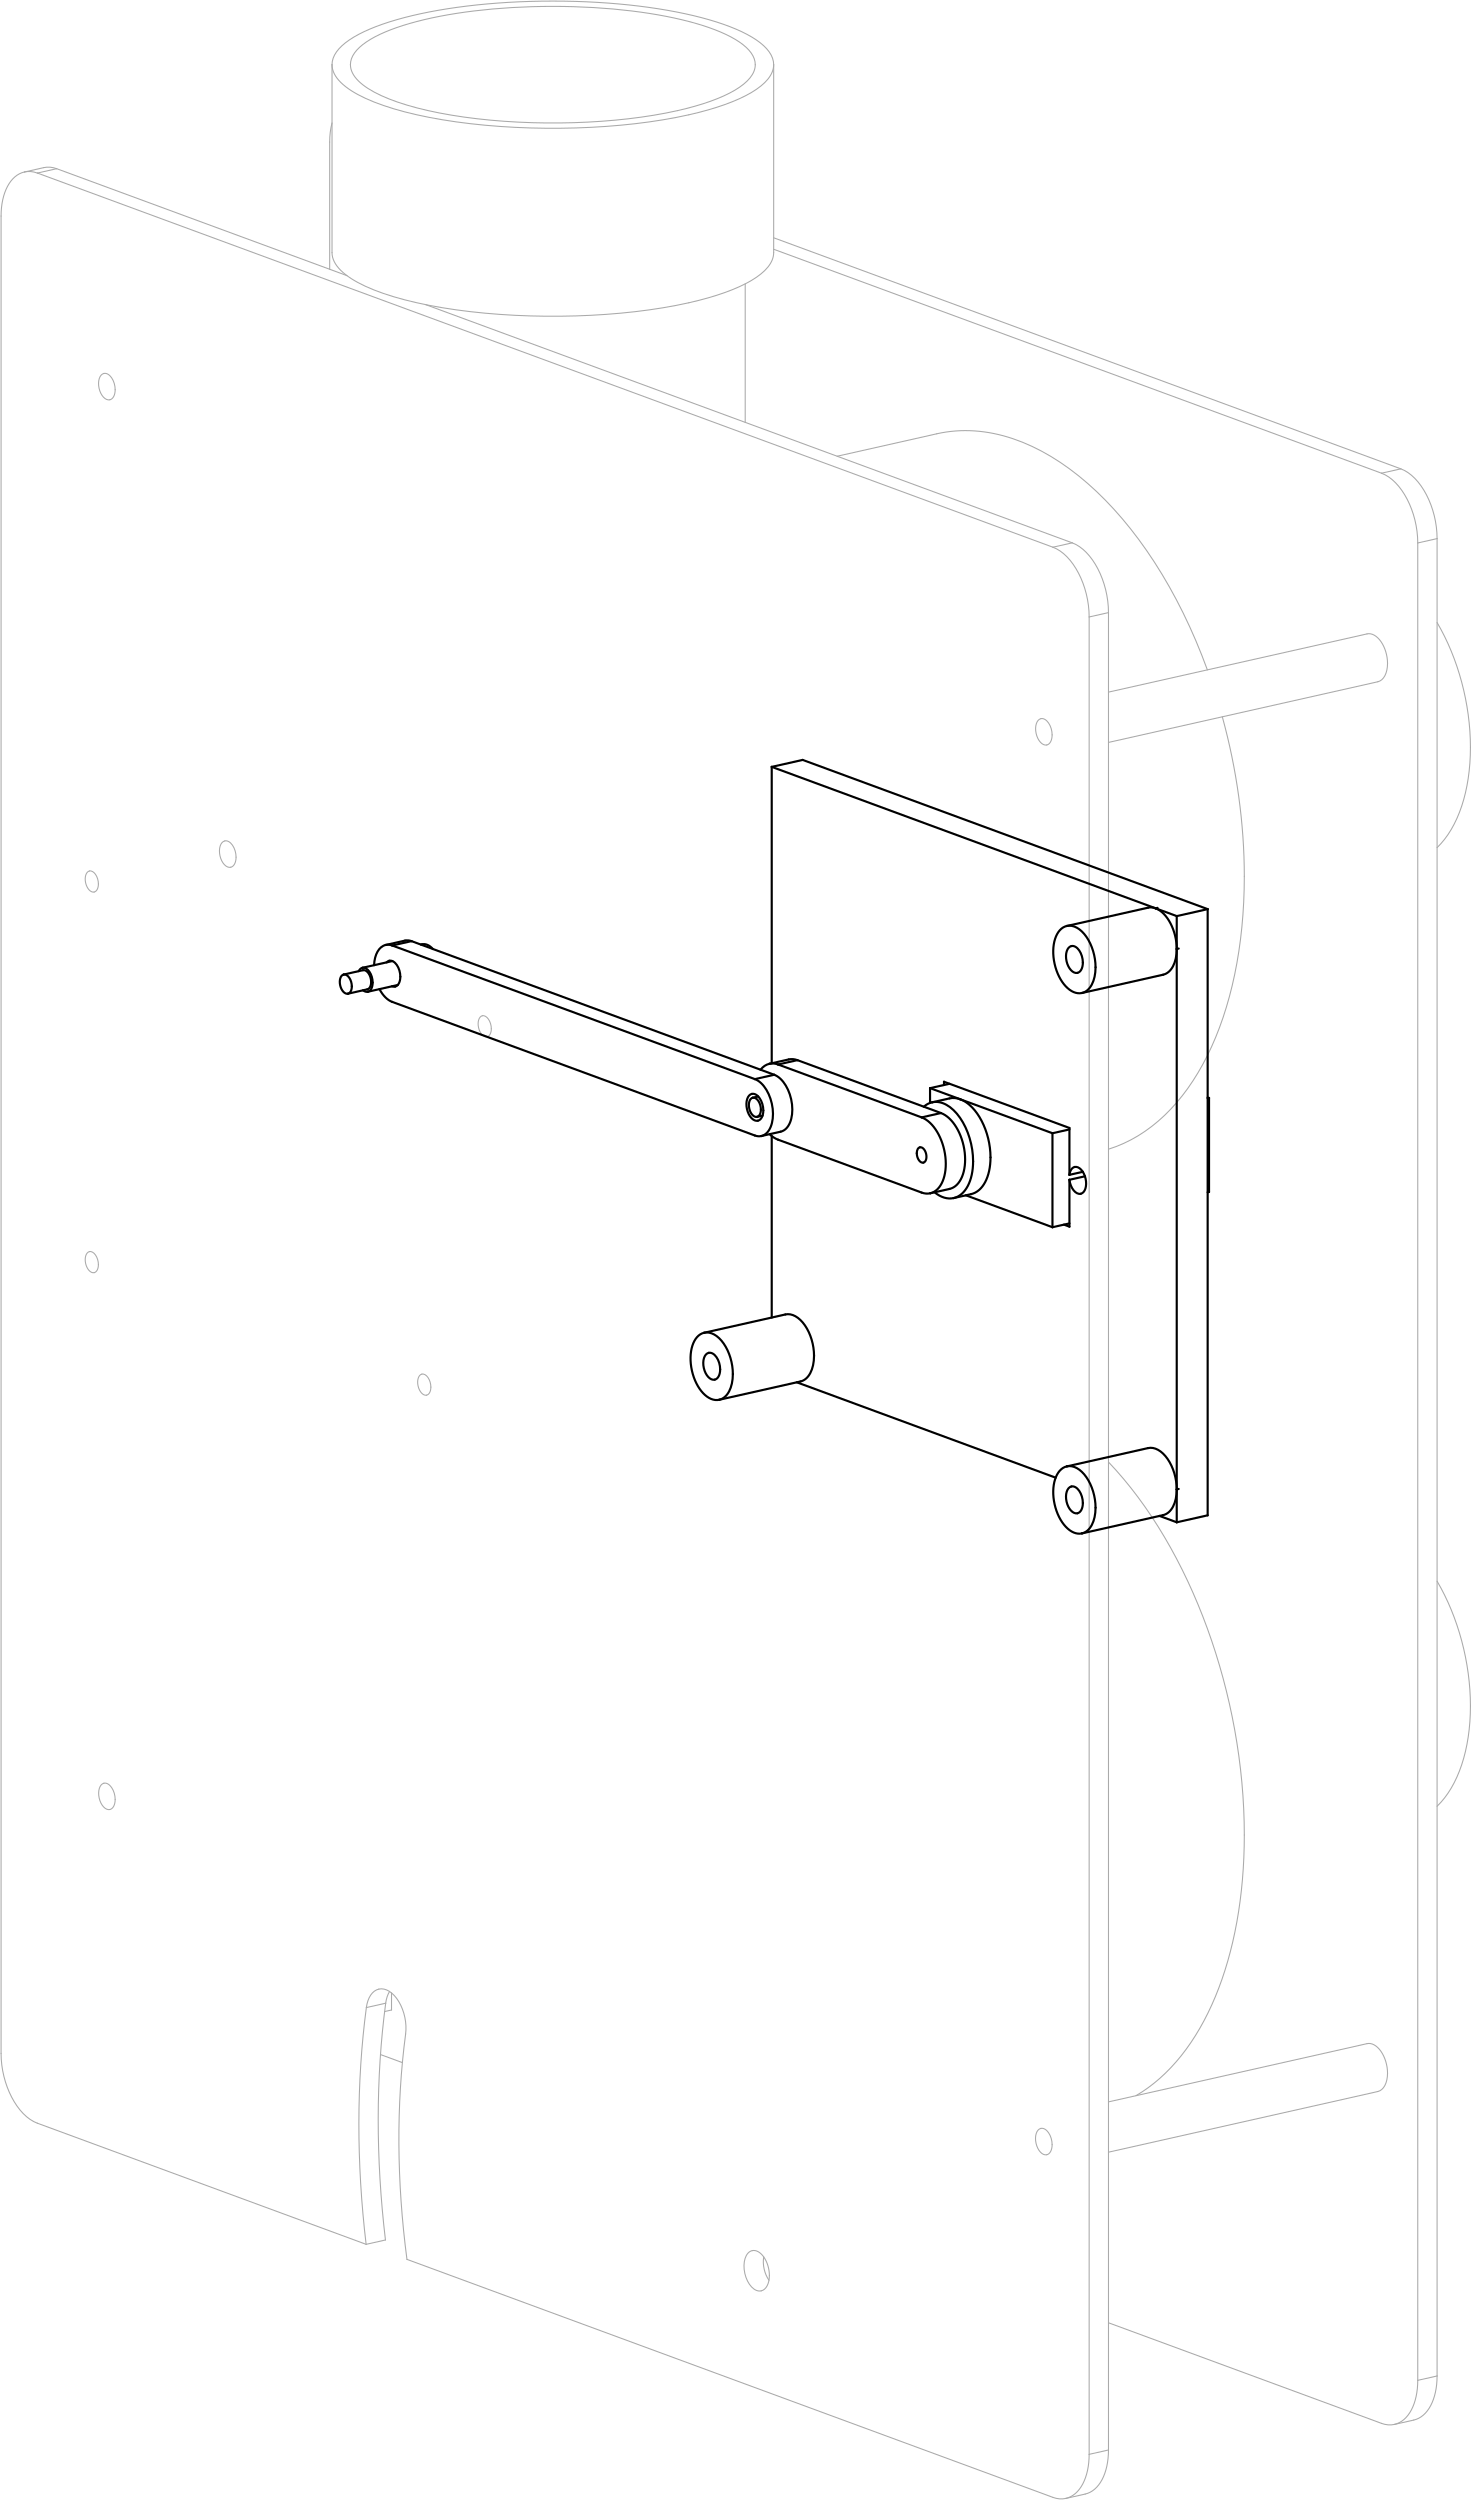
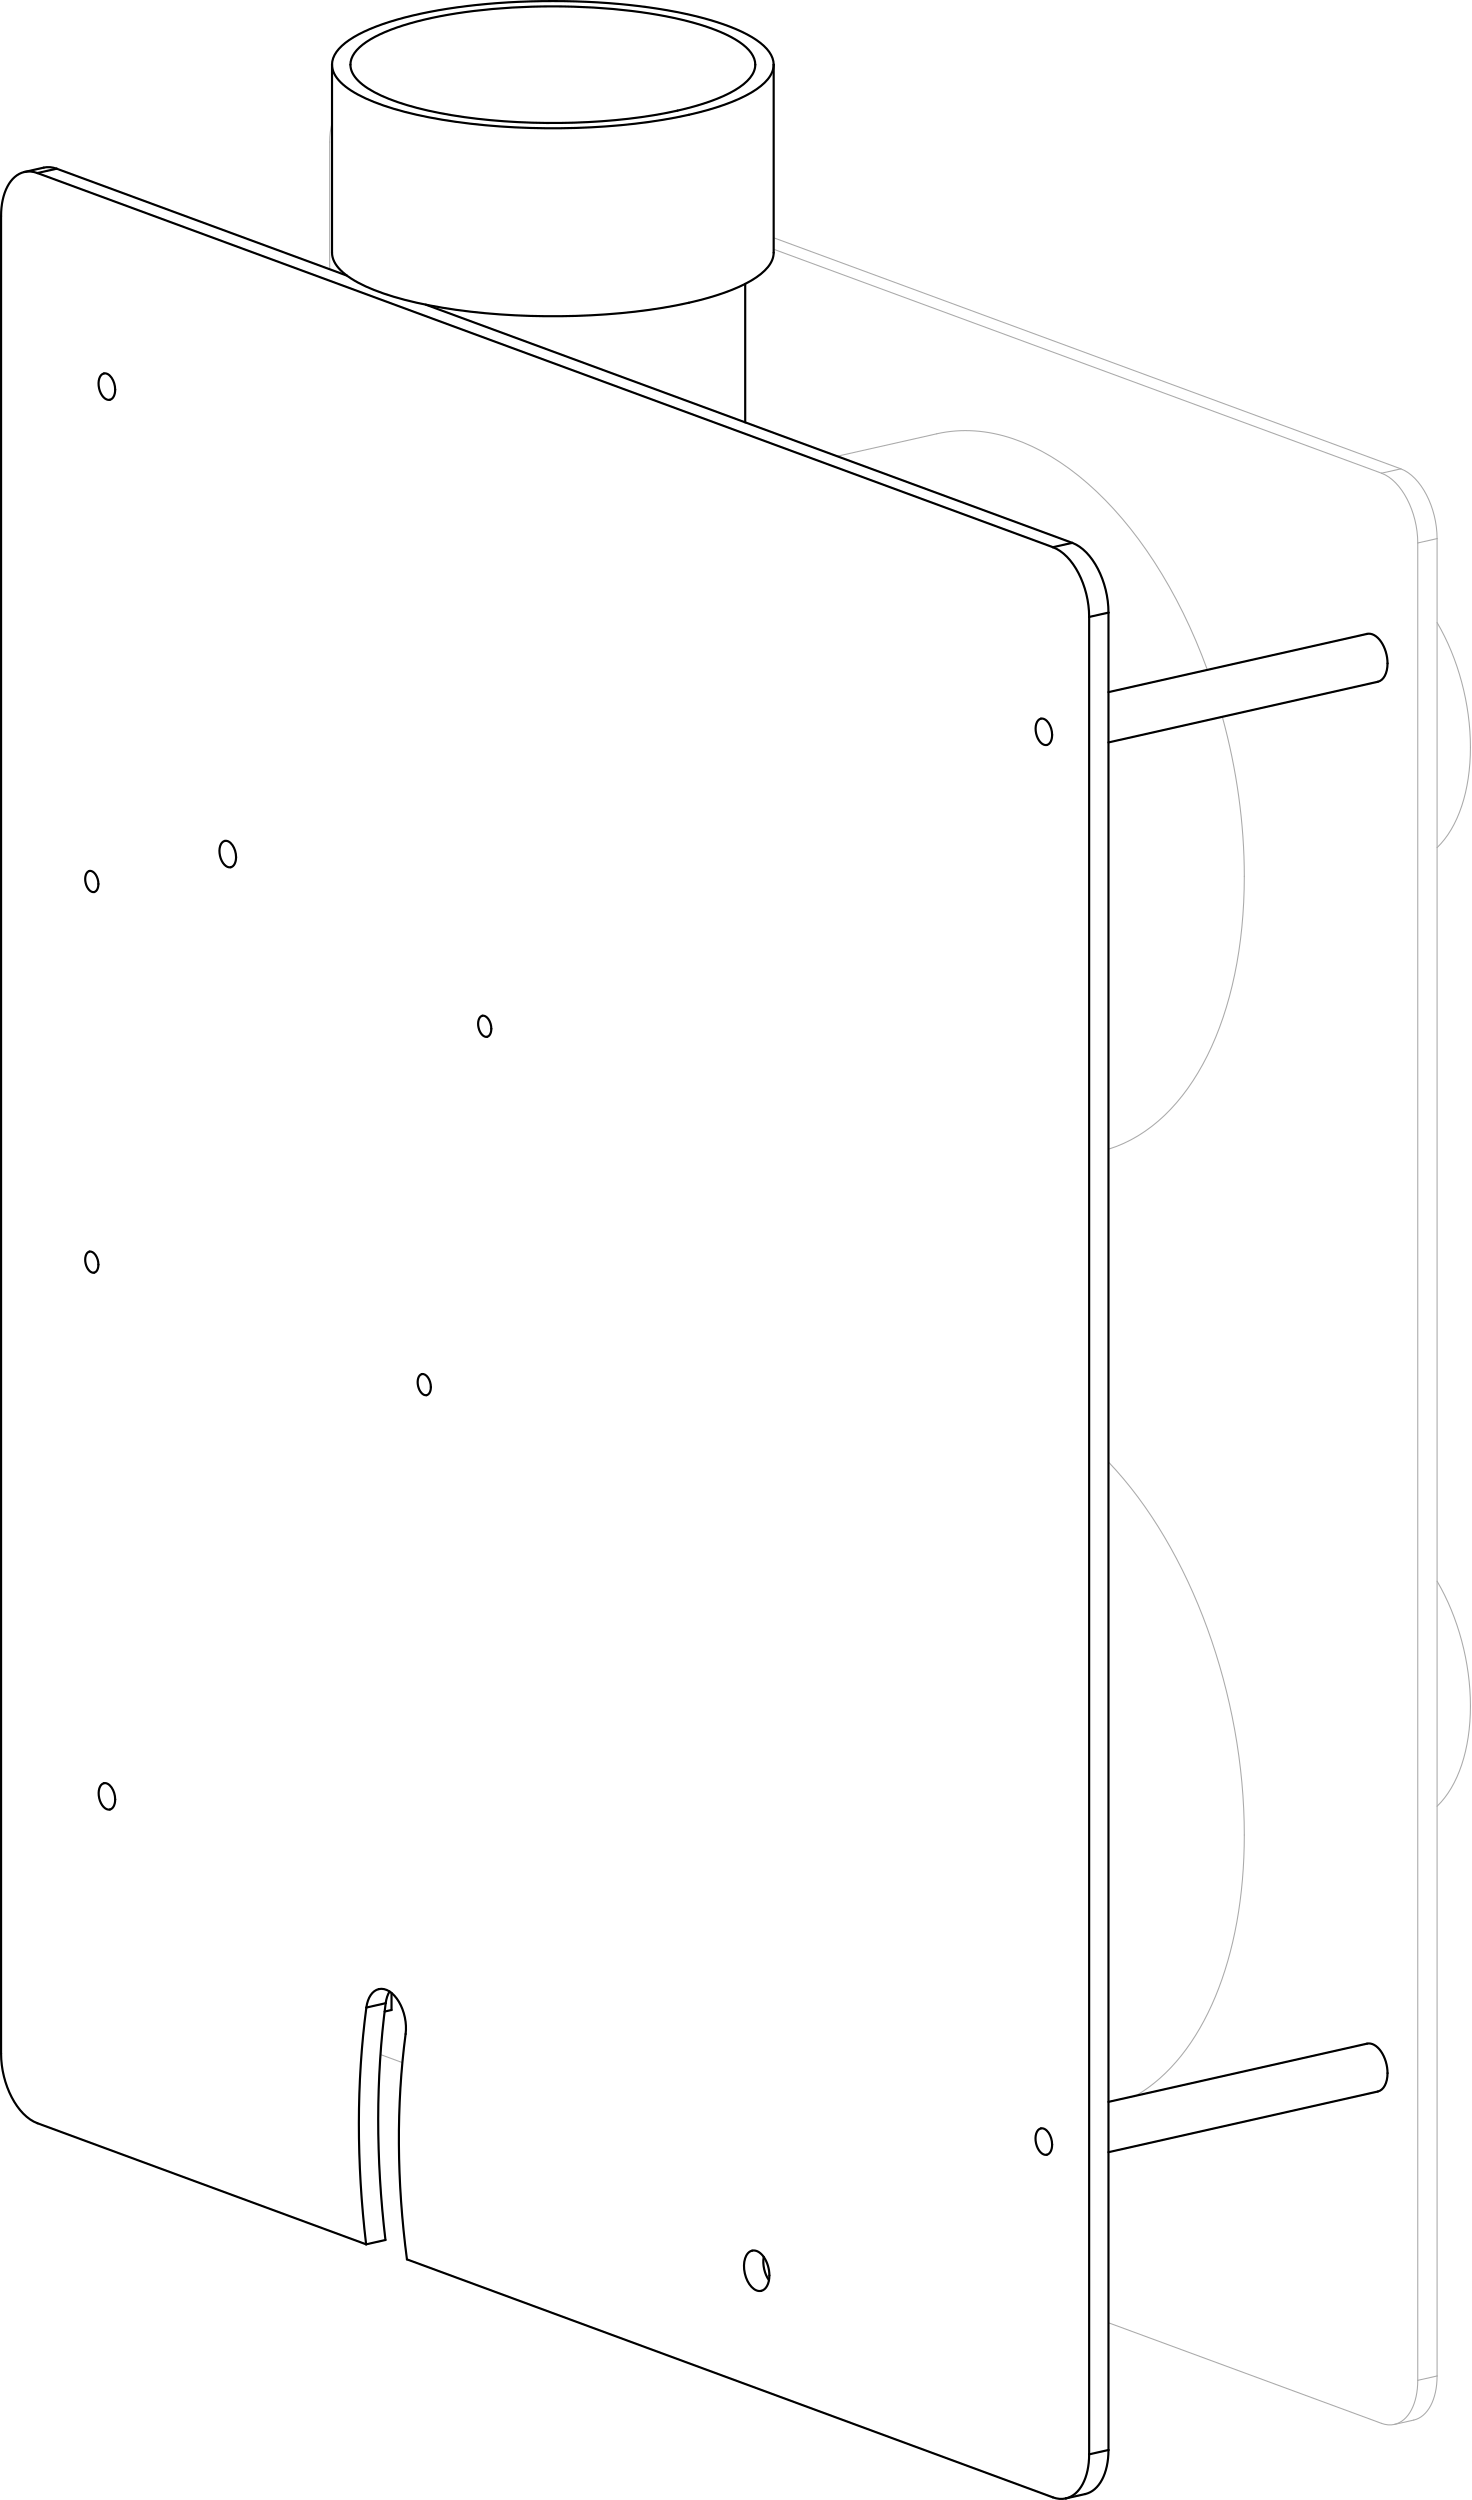
<svg xmlns="http://www.w3.org/2000/svg" width="341.583mm" height="580.326mm" viewBox="-72.626 -124.358 299.87 509.459" version="1.1">
  <g transform="scale(1,-1)" stroke-linecap="round">
    <g fill="none" stroke="rgb(170,170,170)" stroke-width="0.219" id="built">
      <line x1="-5.443" y1="69.484" x2="-5.443" y2="95.406" />
      <path d="M -4.965,99.296 A 12.0,7.078 102.691 0,1 -5.443,95.406" />
      <line x1="4.91" y1="-294.327" x2="9.373" y2="-295.971" />
      <line x1="153.264" y1="-348.986" x2="208.898" y2="-369.484" />
      <line x1="85.035" y1="75.901" x2="212.837" y2="28.814" />
      <line x1="85.035" y1="73.562" x2="208.898" y2="27.927" />
      <path d="M 215.473,-368.812 A 12.0,7.078 102.691 0,1 220.228,-359.828" />
      <path d="M 208.898,-369.484 A 12.0,7.078 102.691 0,1 211.534,-369.699" />
      <path d="M 211.534,-369.699 A 12.0,7.078 102.691 0,1 216.289,-360.715" />
      <path d="M 220.228,14.599 A 12.0,7.078 102.691 0,1 212.837,28.814" />
      <path d="M 216.289,13.712 A 12.0,7.078 102.691 0,1 208.898,27.927" />
      <line x1="220.228" y1="-359.828" x2="220.228" y2="14.599" />
      <line x1="216.289" y1="-360.715" x2="216.289" y2="13.712" />
      <path d="M 227.025,-27.946 A 31.5,18.579 102.691 0,1 220.228,-2.511" />
      <path d="M 220.228,-48.374 A 31.5,18.579 102.691 0,1 227.025,-27.946" />
      <path d="M 227.025,-223.3 A 31.5,18.579 102.691 0,1 220.228,-197.864" />
      <path d="M 220.228,-243.727 A 31.5,18.579 102.691 0,1 227.025,-223.3" />
      <path d="M 180.945,-54.229 A 75.0,44.236 102.691 0,1 176.461,-21.711" />
      <path d="M 173.413,-12.147 A 75.0,44.236 102.691 0,1 118.273,35.958" />
      <path d="M 153.264,-109.831 A 75.0,44.236 102.691 0,1 180.945,-54.229" />
      <path d="M 180.945,-249.582 A 75.0,44.236 102.691 0,1 153.264,-173.583" />
      <path d="M 158.86,-302.709 A 75.0,44.236 102.691 0,1 180.945,-249.582" />
      <path d="M 210.13,-298.116 A 5.0,2.949 102.691 0,1 205.952,-292.104" />
      <path d="M 208.149,-301.859 A 5.0,2.949 102.691 0,1 210.13,-298.116" />
      <path d="M 210.13,-10.832 A 5.0,2.949 102.691 0,1 205.952,-4.819" />
      <path d="M 208.149,-14.575 A 5.0,2.949 102.691 0,1 210.13,-10.832" />
      <line x1="7.159" y1="-285.246" x2="7.159" y2="-281.77" />
      <line x1="5.754" y1="-285.562" x2="7.159" y2="-285.246" />
      <path d="M 67.751,100.964 A 45.0,12.962 0.0 0,1 85.035,111.176" />
      <path d="M 85.035,111.176 A 45.0,12.962 0.0 0,1 -4.965,111.176" />
      <path d="M -4.965,111.176 A 45.0,12.962 0.0 0,1 67.751,100.964" />
      <path d="M 67.751,62.66 A 45.0,12.962 0.0 0,1 85.035,72.872" />
      <path d="M -4.965,72.872 A 45.0,12.962 0.0 0,1 67.751,62.66" />
      <path d="M 65.442,101.815 A 41.25,11.882 0.0 0,1 81.285,111.176" />
      <path d="M 81.285,111.176 A 41.25,11.882 0.0 0,1 -1.215,111.176" />
      <path d="M -1.215,111.176 A 41.25,11.882 0.0 0,1 65.442,101.815" />
      <line x1="-72.407" y1="-294.102" x2="-72.407" y2="80.326" />
      <path d="M -72.407,-294.102 A 12.0,7.078 102.691 0,1 -65.016,-308.316" />
      <path d="M -61.077,89.981 A 12.0,7.078 102.691 0,1 -63.713,90.197" />
      <path d="M -65.016,89.094 A 12.0,7.078 102.691 0,1 -67.652,89.31" />
      <path d="M -67.652,89.31 A 12.0,7.078 102.691 0,1 -72.407,80.326" />
      <line x1="5.922" y1="-332.114" x2="1.983" y2="-333.001" />
      <line x1="-65.016" y1="-308.316" x2="1.983" y2="-333.001" />
      <line x1="-61.077" y1="89.981" x2="-1.924" y2="68.187" />
      <line x1="14.13" y1="62.272" x2="145.873" y2="13.734" />
      <line x1="-65.016" y1="89.094" x2="141.934" y2="12.846" />
      <path d="M 5.971,-283.861 A 131.619,77.631 102.691 0,1 5.922,-332.114" />
      <path d="M 2.032,-284.748 A 131.619,77.631 102.691 0,1 1.983,-333.001" />
      <path d="M 153.264,-0.481 A 12.0,7.078 102.691 0,1 145.873,13.734" />
      <path d="M 149.325,-1.368 A 12.0,7.078 102.691 0,1 141.934,12.846" />
      <path d="M 5.971,-283.861 A 6.619,3.904 -77.309 0,0 6.757,-281.475" />
      <path d="M 2.032,-284.748 A 6.619,3.904 -77.309 0,0 4.578,-280.988" />
      <path d="M 4.578,-280.988 A 6.619,3.904 -77.309 0,0 10.032,-290.142" />
      <line x1="153.264" y1="-374.909" x2="153.264" y2="-0.481" />
      <line x1="149.325" y1="-375.796" x2="149.325" y2="-1.368" />
      <path d="M 10.032,-290.142 A 118.381,69.823 102.691 0,1 10.305,-336.067" />
      <path d="M 148.51,-383.892 A 12.0,7.078 102.691 0,1 153.264,-374.909" />
      <path d="M 141.934,-384.564 A 12.0,7.078 102.691 0,1 144.571,-384.779" />
      <path d="M 144.571,-384.779 A 12.0,7.078 102.691 0,1 149.325,-375.796" />
      <line x1="10.305" y1="-336.067" x2="141.934" y2="-384.564" />
      <path d="M -49.156,-242.338 A 2.75,1.622 102.691 0,1 -51.454,-239.032" />
      <path d="M -51.454,-239.032 A 2.75,1.622 102.691 0,1 -50.245,-244.397" />
      <path d="M -50.245,-244.397 A 2.75,1.622 102.691 0,1 -49.156,-242.338" />
      <path d="M -52.574,-133.347 A 2.2,1.298 102.691 0,1 -54.412,-130.702" />
      <path d="M -54.412,-130.702 A 2.2,1.298 102.691 0,1 -53.446,-134.994" />
      <path d="M -53.446,-134.994 A 2.2,1.298 102.691 0,1 -52.574,-133.347" />
      <path d="M 15.177,-158.309 A 2.2,1.298 102.691 0,1 13.339,-155.664" />
      <path d="M 13.339,-155.664 A 2.2,1.298 102.691 0,1 14.306,-159.956" />
      <path d="M 14.306,-159.956 A 2.2,1.298 102.691 0,1 15.177,-158.309" />
      <path d="M 83.009,-335.567 A 4.2,2.477 102.691 0,1 84.078,-340.316" />
      <path d="M 84.161,-339.338 A 4.2,2.477 102.691 0,1 80.651,-334.287" />
      <path d="M 80.651,-334.287 A 4.2,2.477 102.691 0,1 82.497,-342.482" />
      <path d="M 82.497,-342.482 A 4.2,2.477 102.691 0,1 84.161,-339.338" />
      <path d="M 141.78,-312.686 A 2.75,1.622 102.691 0,1 139.482,-309.379" />
      <path d="M 139.482,-309.379 A 2.75,1.622 102.691 0,1 140.691,-314.745" />
      <path d="M 140.691,-314.745 A 2.75,1.622 102.691 0,1 141.78,-312.686" />
      <path d="M -52.574,-55.78 A 2.2,1.298 102.691 0,1 -54.412,-53.135" />
      <path d="M -54.412,-53.135 A 2.2,1.298 102.691 0,1 -53.446,-57.427" />
      <path d="M -53.446,-57.427 A 2.2,1.298 102.691 0,1 -52.574,-55.78" />
      <path d="M -24.519,-50.316 A 2.75,1.622 102.691 0,1 -26.817,-47.009" />
      <path d="M -26.817,-47.009 A 2.75,1.622 102.691 0,1 -25.608,-52.375" />
      <path d="M -25.608,-52.375 A 2.75,1.622 102.691 0,1 -24.519,-50.316" />
      <path d="M 27.496,-85.281 A 2.2,1.298 102.691 0,1 25.658,-82.636" />
      <path d="M 25.658,-82.636 A 2.2,1.298 102.691 0,1 26.624,-86.928" />
      <path d="M 26.624,-86.928 A 2.2,1.298 102.691 0,1 27.496,-85.281" />
      <path d="M -49.156,44.946 A 2.75,1.622 102.691 0,1 -51.454,48.253" />
      <path d="M -51.454,48.253 A 2.75,1.622 102.691 0,1 -50.245,42.887" />
      <path d="M -50.245,42.887 A 2.75,1.622 102.691 0,1 -49.156,44.946" />
      <path d="M 141.78,-25.401 A 2.75,1.622 102.691 0,1 139.482,-22.095" />
      <path d="M 139.482,-22.095 A 2.75,1.622 102.691 0,1 140.691,-27.46" />
      <path d="M 140.691,-27.46 A 2.75,1.622 102.691 0,1 141.78,-25.401" />
      <line x1="212.837" y1="28.814" x2="208.898" y2="27.927" />
      <line x1="220.228" y1="-359.828" x2="216.289" y2="-360.715" />
      <line x1="220.228" y1="14.599" x2="216.289" y2="13.712" />
      <line x1="-61.077" y1="89.981" x2="-65.016" y2="89.094" />
      <line x1="145.873" y1="13.734" x2="141.934" y2="12.846" />
      <line x1="5.971" y1="-283.861" x2="2.032" y2="-284.748" />
      <line x1="153.264" y1="-0.481" x2="149.325" y2="-1.368" />
      <line x1="153.264" y1="-374.909" x2="149.325" y2="-375.796" />
      <line x1="211.534" y1="-369.699" x2="215.473" y2="-368.812" />
      <line x1="118.273" y1="35.958" x2="97.965" y2="31.385" />
      <line x1="205.952" y1="-292.104" x2="153.264" y2="-303.969" />
      <line x1="208.149" y1="-301.859" x2="153.264" y2="-314.22" />
      <line x1="205.952" y1="-4.819" x2="153.264" y2="-16.684" />
      <line x1="208.149" y1="-14.575" x2="153.264" y2="-26.935" />
      <line x1="85.035" y1="72.872" x2="85.035" y2="111.176" />
      <line x1="-4.965" y1="72.872" x2="-4.965" y2="111.176" />
      <line x1="79.235" y1="38.285" x2="79.235" y2="66.506" />
      <line x1="-67.652" y1="89.31" x2="-63.713" y2="90.197" />
      <line x1="144.571" y1="-384.779" x2="148.51" y2="-383.892" />
    </g>
    <g fill="none" stroke="rgb(0,0,0)" stroke-width="0.439" id="new">
-       <line x1="84.639" y1="-144.132" x2="84.639" y2="-107.148" />
-       <line x1="84.639" y1="-92.319" x2="84.639" y2="-31.919" />
-       <line x1="84.639" y1="-31.919" x2="90.942" y2="-30.5" />
-       <line x1="167.173" y1="-185.86" x2="173.475" y2="-184.44" />
-       <line x1="89.746" y1="-157.333" x2="142.501" y2="-176.77" />
-       <line x1="163.656" y1="-184.564" x2="167.173" y2="-185.86" />
-       <path d="M 167.173,-179.156 A 7.0,4.129 102.691 0,1 161.323,-170.739" />
-       <line x1="167.173" y1="-179.156" x2="167.173" y2="-69.031" />
-       <path d="M 162.861,-60.739 A 7.0,4.129 102.691 0,1 161.323,-60.613" />
-       <path d="M 164.399,-74.271 A 7.0,4.129 102.691 0,1 167.173,-69.031" />
-       <line x1="84.639" y1="-31.919" x2="162.861" y2="-60.739" />
-       <path d="M 93.262,-151.925 A 7.0,4.129 102.691 0,1 87.413,-143.508" />
-       <path d="M 90.488,-157.166 A 7.0,4.129 102.691 0,1 93.262,-151.925" />
-       <line x1="119.747" y1="-96.086" x2="145.307" y2="-105.504" />
-       <line x1="119.747" y1="-96.086" x2="119.747" y2="-96.748" />
-       <line x1="145.307" y1="-105.504" x2="145.307" y2="-115.054" />
-       <path d="M 145.307,-115.054 A 2.8,1.651 -77.309 0,0 146.386,-113.451" />
-       <path d="M 146.386,-113.451 A 2.8,1.651 -77.309 0,0 147.616,-118.914" />
-       <path d="M 147.616,-118.914 A 2.8,1.651 -77.309 0,0 145.307,-116.063" />
-       <line x1="145.307" y1="-116.063" x2="145.307" y2="-125.614" />
-       <line x1="144.193" y1="-125.203" x2="145.307" y2="-125.614" />
-       <line x1="90.942" y1="-30.5" x2="173.475" y2="-60.908" />
-       <line x1="173.475" y1="-184.44" x2="173.475" y2="-60.908" />
-       <line x1="167.173" y1="-62.327" x2="173.475" y2="-60.908" />
-       <line x1="162.861" y1="-60.739" x2="167.173" y2="-62.327" />
-       <line x1="163.255" y1="-60.65" x2="162.861" y2="-60.739" />
-       <path d="M 76.718,-155.651 A 7.0,4.129 102.691 0,1 70.869,-147.233" />
-       <path d="M 70.869,-147.233 A 7,4.129 102.691 0,1 73.945,-160.891" />
-       <path d="M 73.945,-160.891 A 7.0,4.129 102.691 0,1 76.718,-155.651" />
-       <line x1="167.173" y1="-185.86" x2="167.173" y2="-179.156" />
-       <line x1="167.173" y1="-69.031" x2="167.173" y2="-62.327" />
-       <line x1="167.567" y1="-179.068" x2="167.173" y2="-179.156" />
-       <line x1="167.567" y1="-68.942" x2="167.173" y2="-69.031" />
-       <path d="M 164.399,-184.397 A 7.0,4.129 102.691 0,1 167.173,-179.156" />
-       <path d="M 150.629,-182.882 A 7.0,4.129 102.691 0,1 144.779,-174.465" />
-       <path d="M 144.779,-174.465 A 7,4.129 102.691 0,1 147.855,-188.123" />
-       <path d="M 147.855,-188.123 A 7.0,4.129 102.691 0,1 150.629,-182.882" />
-       <path d="M 167.173,-69.031 A 7.0,4.129 102.691 0,1 162.861,-60.739" />
-       <path d="M 150.629,-72.756 A 7.0,4.129 102.691 0,1 144.779,-64.339" />
-       <path d="M 144.779,-64.339 A 7,4.129 102.691 0,1 147.855,-77.997" />
-       <path d="M 147.855,-77.997 A 7.0,4.129 102.691 0,1 150.629,-72.756" />
-       <line x1="148.048" y1="-114.437" x2="145.307" y2="-115.054" />
-       <line x1="148.48" y1="-115.349" x2="145.307" y2="-116.063" />
-       <path d="M 74.131,-154.698 A 2.8,1.651 102.691 0,1 71.791,-151.331" />
-       <path d="M 71.791,-151.331 A 2.8,1.651 102.691 0,1 73.022,-156.794" />
-       <path d="M 73.022,-156.794 A 2.8,1.651 102.691 0,1 74.131,-154.698" />
-       <path d="M 148.042,-181.929 A 2.8,1.651 102.691 0,1 145.702,-178.562" />
-       <path d="M 145.702,-178.562 A 2.8,1.651 102.691 0,1 146.932,-184.025" />
-       <path d="M 146.932,-184.025 A 2.8,1.651 102.691 0,1 148.042,-181.929" />
-       <path d="M 148.042,-71.803 A 2.8,1.651 102.691 0,1 145.702,-68.436" />
-       <path d="M 145.702,-68.436 A 2.8,1.651 102.691 0,1 146.932,-73.899" />
-       <path d="M 146.932,-73.899 A 2.8,1.651 102.691 0,1 148.042,-71.803" />
-       <line x1="116.903" y1="-97.388" x2="120.861" y2="-96.497" />
-       <line x1="116.903" y1="-100.398" x2="116.903" y2="-97.388" />
-       <line x1="116.903" y1="-97.388" x2="123.063" y2="-99.658" />
-       <line x1="123.063" y1="-99.658" x2="141.848" y2="-106.579" />
-       <line x1="141.848" y1="-106.579" x2="145.307" y2="-105.8" />
-       <line x1="173.475" y1="-99.456" x2="173.754" y2="-99.393" />
-       <line x1="173.475" y1="-99.291" x2="173.754" y2="-99.393" />
-       <line x1="124.199" y1="-119.228" x2="141.848" y2="-125.731" />
-       <line x1="141.848" y1="-125.731" x2="145.307" y2="-124.952" />
-       <line x1="173.475" y1="-118.609" x2="173.754" y2="-118.546" />
-       <path d="M 123.063,-99.658 A 10.0,5.898 102.691 0,1 120.866,-99.478" />
-       <line x1="141.848" y1="-125.731" x2="141.848" y2="-106.579" />
-       <path d="M 129.222,-111.503 A 10.0,5.898 102.691 0,1 123.063,-99.658" />
-       <path d="M 125.26,-118.989 A 10.0,5.898 102.691 0,1 129.222,-111.503" />
-       <line x1="173.754" y1="-118.546" x2="173.754" y2="-99.393" />
-       <path d="M 125.677,-112.301 A 10.0,5.898 102.691 0,1 117.321,-100.276" />
-       <path d="M 117.321,-100.276 A 10.0,5.898 102.691 0,1 115.63,-101.172" />
-       <path d="M 117.823,-118.614 A 10.0,5.898 102.691 0,1 121.715,-119.788" />
-       <path d="M 121.715,-119.788 A 10.0,5.898 102.691 0,1 125.677,-112.301" />
-       <line x1="115.185" y1="-118.669" x2="85.928" y2="-107.89" />
-       <path d="M 85.928,-92.568 A 8.0,4.719 102.691 0,1 84.171,-92.424" />
-       <path d="M 84.171,-92.424 A 8.0,4.719 102.691 0,1 82.357,-93.635" />
-       <path d="M 84.202,-106.768 A 8.0,4.719 102.691 0,1 85.928,-107.89" />
-       <path d="M 115.185,-118.669 A 8.0,4.719 102.691 0,1 116.942,-118.812" />
-       <path d="M 116.942,-118.812 A 8.0,4.719 102.691 0,1 115.185,-103.347" />
-       <line x1="115.185" y1="-103.347" x2="85.928" y2="-92.568" />
-       <path d="M 114.199,-110.645 A 1.6,0.944 102.691 0,1 115.536,-112.569" />
-       <path d="M 115.536,-112.569 A 1.6,0.944 102.691 0,1 114.833,-109.447" />
-       <path d="M 114.833,-109.447 A 1.6,0.944 102.691 0,1 114.199,-110.645" />
-       <path d="M 89.867,-91.681 A 8.0,4.719 102.691 0,1 88.11,-91.537" />
-       <line x1="85.928" y1="-92.568" x2="89.867" y2="-91.681" />
-       <line x1="115.185" y1="-103.347" x2="119.124" y2="-102.46" />
-       <path d="M 120.881,-117.925 A 8.0,4.719 102.691 0,1 119.124,-102.46" />
-       <line x1="119.124" y1="-102.46" x2="89.867" y2="-91.681" />
-       <line x1="7.291" y1="-68.316" x2="81.201" y2="-95.548" />
-       <path d="M 81.201,-107.039 A 6.0,3.539 102.691 0,1 82.52,-107.147" />
-       <path d="M 82.52,-107.147 A 6.0,3.539 102.691 0,1 81.201,-95.548" />
-       <path d="M 7.291,-68.316 A 6.0,3.539 102.691 0,1 5.973,-68.209" />
-       <path d="M 5.973,-68.209 A 6.0,3.539 102.691 0,1 3.603,-72.33" />
-       <path d="M 4.702,-77.208 A 6.0,3.539 102.691 0,1 7.291,-79.808" />
-       <line x1="7.291" y1="-79.808" x2="81.201" y2="-107.039" />
-       <path d="M 8.954,-74.675 A 2.7,1.593 102.691 0,1 6.698,-71.428" />
-       <path d="M 6.698,-71.428 A 2.7,1.593 102.691 0,1 6.155,-71.755" />
-       <path d="M 7.253,-76.633 A 2.7,1.593 102.691 0,1 7.884,-76.696" />
-       <path d="M 7.884,-76.696 A 2.7,1.593 102.691 0,1 8.954,-74.675" />
-       <path d="M 82.926,-101.929 A 2.8,1.651 102.691 0,1 80.586,-98.562" />
-       <path d="M 80.586,-98.562 A 2.8,1.651 102.691 0,1 81.817,-104.025" />
-       <path d="M 81.817,-104.025 A 2.8,1.651 102.691 0,1 82.926,-101.929" />
-       <line x1="7.291" y1="-68.316" x2="11.23" y2="-67.429" />
-       <line x1="11.23" y1="-67.429" x2="85.14" y2="-94.66" />
-       <line x1="81.201" y1="-95.548" x2="85.14" y2="-94.66" />
-       <path d="M 86.459,-106.26 A 6.0,3.539 102.691 0,1 85.14,-94.66" />
-       <path d="M 11.23,-67.429 A 6.0,3.539 102.691 0,1 9.912,-67.321" />
-       <path d="M 15.594,-69.037 A 4.5,2.654 102.691 0,1 13.392,-68.075" />
-       <path d="M 3.316,-75.871 A 2.5,1.475 102.691 0,1 1.227,-72.865" />
-       <path d="M 1.227,-72.865 A 2.5,1.475 102.691 0,1 0.474,-73.547" />
-       <path d="M 1.352,-77.449 A 2.5,1.475 102.691 0,1 2.325,-77.743" />
-       <path d="M 2.325,-77.743 A 2.5,1.475 102.691 0,1 3.316,-75.871" />
-       <path d="M 3.008,-75.758 A 2.0,1.18 102.691 0,1 1.337,-73.353" />
-       <path d="M 2.216,-77.255 A 2.0,1.18 102.691 0,1 3.008,-75.758" />
-       <path d="M -0.931,-76.645 A 2.0,1.18 102.691 0,1 -2.602,-74.24" />
-       <path d="M -2.602,-74.24 A 2.0,1.18 102.691 0,1 -1.723,-78.142" />
-       <path d="M -1.723,-78.142 A 2.0,1.18 102.691 0,1 -0.931,-76.645" />
-       <path d="M 82.433,-101.747 A 2.0,1.18 102.691 0,1 80.762,-99.342" />
-       <path d="M 80.762,-99.342 A 2.0,1.18 102.691 0,1 81.641,-103.244" />
-       <path d="M 81.641,-103.244 A 2.0,1.18 102.691 0,1 82.433,-101.747" />
-       <line x1="87.413" y1="-143.508" x2="70.869" y2="-147.233" />
-       <line x1="90.488" y1="-157.166" x2="73.945" y2="-160.891" />
-       <line x1="161.323" y1="-170.739" x2="144.779" y2="-174.465" />
-       <line x1="164.399" y1="-184.397" x2="147.855" y2="-188.123" />
-       <line x1="161.323" y1="-60.613" x2="144.779" y2="-64.339" />
-       <line x1="164.399" y1="-74.271" x2="147.855" y2="-77.997" />
-       <line x1="120.866" y1="-99.478" x2="117.321" y2="-100.276" />
-       <line x1="125.26" y1="-118.989" x2="121.715" y2="-119.788" />
-       <line x1="88.11" y1="-91.537" x2="84.171" y2="-92.424" />
-       <line x1="120.881" y1="-117.925" x2="116.942" y2="-118.812" />
-       <line x1="86.459" y1="-106.26" x2="82.52" y2="-107.147" />
-       <line x1="9.912" y1="-67.321" x2="5.973" y2="-68.209" />
-       <line x1="13.392" y1="-68.075" x2="13.138" y2="-68.132" />
-       <line x1="7.328" y1="-71.491" x2="1.227" y2="-72.865" />
-       <line x1="8.427" y1="-76.369" x2="2.325" y2="-77.743" />
-       <line x1="1.337" y1="-73.353" x2="-2.602" y2="-74.24" />
-       <line x1="2.216" y1="-77.255" x2="-1.723" y2="-78.142" />
-       <line x1="81.89" y1="-99.088" x2="80.762" y2="-99.342" />
-       <line x1="82.768" y1="-102.99" x2="81.641" y2="-103.244" />
+       <path d="M 210.13,-298.116 A 5.0,2.949 102.691 0,1 205.952,-292.104" />
+       <path d="M 208.149,-301.859 A 5.0,2.949 102.691 0,1 210.13,-298.116" />
+       <path d="M 210.13,-10.832 A 5.0,2.949 102.691 0,1 205.952,-4.819" />
+       <path d="M 208.149,-14.575 A 5.0,2.949 102.691 0,1 210.13,-10.832" />
+       <line x1="7.159" y1="-285.246" x2="7.159" y2="-281.77" />
+       <line x1="5.754" y1="-285.562" x2="7.159" y2="-285.246" />
+       <path d="M 67.751,100.964 A 45.0,12.962 0.0 0,1 85.035,111.176" />
+       <path d="M 85.035,111.176 A 45.0,12.962 0.0 0,1 -4.965,111.176" />
+       <path d="M -4.965,111.176 A 45.0,12.962 0.0 0,1 67.751,100.964" />
+       <path d="M 67.751,62.66 A 45.0,12.962 0.0 0,1 85.035,72.872" />
+       <path d="M -4.965,72.872 A 45.0,12.962 0.0 0,1 67.751,62.66" />
+       <path d="M 65.442,101.815 A 41.25,11.882 0.0 0,1 81.285,111.176" />
+       <path d="M 81.285,111.176 A 41.25,11.882 0.0 0,1 -1.215,111.176" />
+       <path d="M -1.215,111.176 A 41.25,11.882 0.0 0,1 65.442,101.815" />
+       <line x1="-72.407" y1="-294.102" x2="-72.407" y2="80.326" />
+       <path d="M -72.407,-294.102 A 12.0,7.078 102.691 0,1 -65.016,-308.316" />
+       <path d="M -61.077,89.981 A 12.0,7.078 102.691 0,1 -63.713,90.197" />
+       <path d="M -65.016,89.094 A 12.0,7.078 102.691 0,1 -67.652,89.31" />
+       <path d="M -67.652,89.31 A 12.0,7.078 102.691 0,1 -72.407,80.326" />
+       <line x1="5.922" y1="-332.114" x2="1.983" y2="-333.001" />
+       <line x1="-65.016" y1="-308.316" x2="1.983" y2="-333.001" />
+       <line x1="-61.077" y1="89.981" x2="-1.924" y2="68.187" />
+       <line x1="14.13" y1="62.272" x2="145.873" y2="13.734" />
+       <line x1="-65.016" y1="89.094" x2="141.934" y2="12.846" />
+       <path d="M 5.971,-283.861 A 131.619,77.631 102.691 0,1 5.922,-332.114" />
+       <path d="M 2.032,-284.748 A 131.619,77.631 102.691 0,1 1.983,-333.001" />
+       <path d="M 153.264,-0.481 A 12.0,7.078 102.691 0,1 145.873,13.734" />
+       <path d="M 149.325,-1.368 A 12.0,7.078 102.691 0,1 141.934,12.846" />
+       <path d="M 5.971,-283.861 A 6.619,3.904 -77.309 0,0 6.757,-281.475" />
+       <path d="M 2.032,-284.748 A 6.619,3.904 -77.309 0,0 4.578,-280.988" />
+       <path d="M 4.578,-280.988 A 6.619,3.904 -77.309 0,0 10.032,-290.142" />
+       <line x1="153.264" y1="-374.909" x2="153.264" y2="-0.481" />
+       <line x1="149.325" y1="-375.796" x2="149.325" y2="-1.368" />
+       <path d="M 10.032,-290.142 A 118.381,69.823 102.691 0,1 10.305,-336.067" />
+       <path d="M 148.51,-383.892 A 12.0,7.078 102.691 0,1 153.264,-374.909" />
+       <path d="M 141.934,-384.564 A 12.0,7.078 102.691 0,1 144.571,-384.779" />
+       <path d="M 144.571,-384.779 A 12.0,7.078 102.691 0,1 149.325,-375.796" />
+       <line x1="10.305" y1="-336.067" x2="141.934" y2="-384.564" />
+       <path d="M -49.156,-242.338 A 2.75,1.622 102.691 0,1 -51.454,-239.032" />
+       <path d="M -51.454,-239.032 A 2.75,1.622 102.691 0,1 -50.245,-244.397" />
+       <path d="M -50.245,-244.397 A 2.75,1.622 102.691 0,1 -49.156,-242.338" />
+       <path d="M -52.574,-133.347 A 2.2,1.298 102.691 0,1 -54.412,-130.702" />
+       <path d="M -54.412,-130.702 A 2.2,1.298 102.691 0,1 -53.446,-134.994" />
+       <path d="M -53.446,-134.994 A 2.2,1.298 102.691 0,1 -52.574,-133.347" />
+       <path d="M 15.177,-158.309 A 2.2,1.298 102.691 0,1 13.339,-155.664" />
+       <path d="M 13.339,-155.664 A 2.2,1.298 102.691 0,1 14.306,-159.956" />
+       <path d="M 14.306,-159.956 A 2.2,1.298 102.691 0,1 15.177,-158.309" />
+       <path d="M 83.009,-335.567 A 4.2,2.477 102.691 0,1 84.078,-340.316" />
+       <path d="M 84.161,-339.338 A 4.2,2.477 102.691 0,1 80.651,-334.287" />
+       <path d="M 80.651,-334.287 A 4.2,2.477 102.691 0,1 82.497,-342.482" />
+       <path d="M 82.497,-342.482 A 4.2,2.477 102.691 0,1 84.161,-339.338" />
+       <path d="M 141.78,-312.686 A 2.75,1.622 102.691 0,1 139.482,-309.379" />
+       <path d="M 139.482,-309.379 A 2.75,1.622 102.691 0,1 140.691,-314.745" />
+       <path d="M 140.691,-314.745 A 2.75,1.622 102.691 0,1 141.78,-312.686" />
+       <path d="M -52.574,-55.78 A 2.2,1.298 102.691 0,1 -54.412,-53.135" />
+       <path d="M -54.412,-53.135 A 2.2,1.298 102.691 0,1 -53.446,-57.427" />
+       <path d="M -53.446,-57.427 A 2.2,1.298 102.691 0,1 -52.574,-55.78" />
+       <path d="M -24.519,-50.316 A 2.75,1.622 102.691 0,1 -26.817,-47.009" />
+       <path d="M -26.817,-47.009 A 2.75,1.622 102.691 0,1 -25.608,-52.375" />
+       <path d="M -25.608,-52.375 A 2.75,1.622 102.691 0,1 -24.519,-50.316" />
+       <path d="M 27.496,-85.281 A 2.2,1.298 102.691 0,1 25.658,-82.636" />
+       <path d="M 25.658,-82.636 A 2.2,1.298 102.691 0,1 26.624,-86.928" />
+       <path d="M 26.624,-86.928 A 2.2,1.298 102.691 0,1 27.496,-85.281" />
+       <path d="M -49.156,44.946 A 2.75,1.622 102.691 0,1 -51.454,48.253" />
+       <path d="M -51.454,48.253 A 2.75,1.622 102.691 0,1 -50.245,42.887" />
+       <path d="M -50.245,42.887 A 2.75,1.622 102.691 0,1 -49.156,44.946" />
+       <path d="M 141.78,-25.401 A 2.75,1.622 102.691 0,1 139.482,-22.095" />
+       <path d="M 139.482,-22.095 A 2.75,1.622 102.691 0,1 140.691,-27.46" />
+       <path d="M 140.691,-27.46 A 2.75,1.622 102.691 0,1 141.78,-25.401" />
+       <line x1="-61.077" y1="89.981" x2="-65.016" y2="89.094" />
+       <line x1="145.873" y1="13.734" x2="141.934" y2="12.846" />
+       <line x1="5.971" y1="-283.861" x2="2.032" y2="-284.748" />
+       <line x1="153.264" y1="-0.481" x2="149.325" y2="-1.368" />
+       <line x1="153.264" y1="-374.909" x2="149.325" y2="-375.796" />
+       <line x1="205.952" y1="-292.104" x2="153.264" y2="-303.969" />
+       <line x1="208.149" y1="-301.859" x2="153.264" y2="-314.22" />
+       <line x1="205.952" y1="-4.819" x2="153.264" y2="-16.684" />
+       <line x1="208.149" y1="-14.575" x2="153.264" y2="-26.935" />
+       <line x1="85.035" y1="72.872" x2="85.035" y2="111.176" />
+       <line x1="-4.965" y1="72.872" x2="-4.965" y2="111.176" />
+       <line x1="79.235" y1="38.285" x2="79.235" y2="66.506" />
+       <line x1="-67.652" y1="89.31" x2="-63.713" y2="90.197" />
+       <line x1="144.571" y1="-384.779" x2="148.51" y2="-383.892" />
    </g>
  </g>
</svg>
